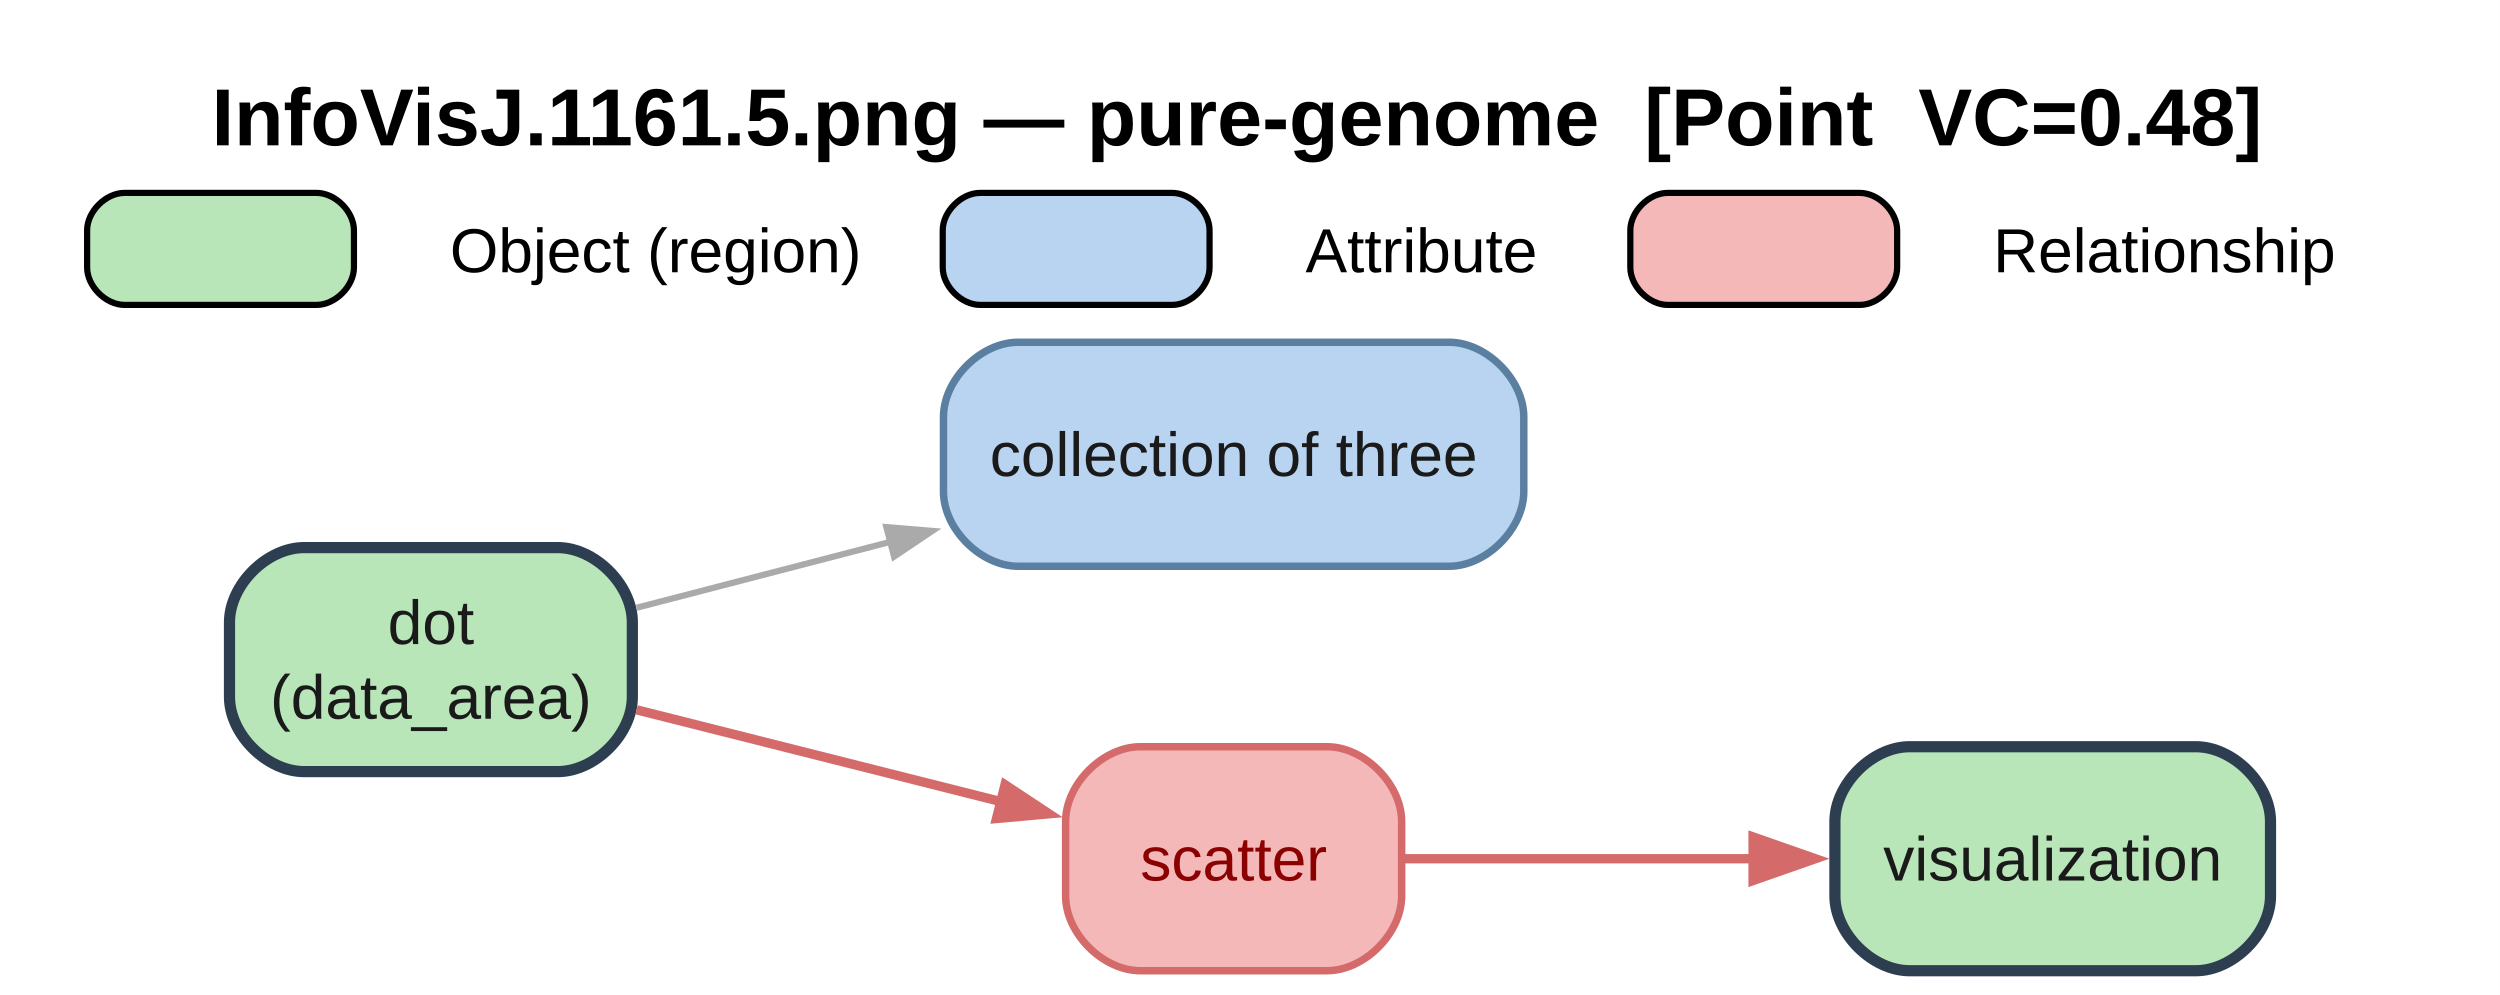
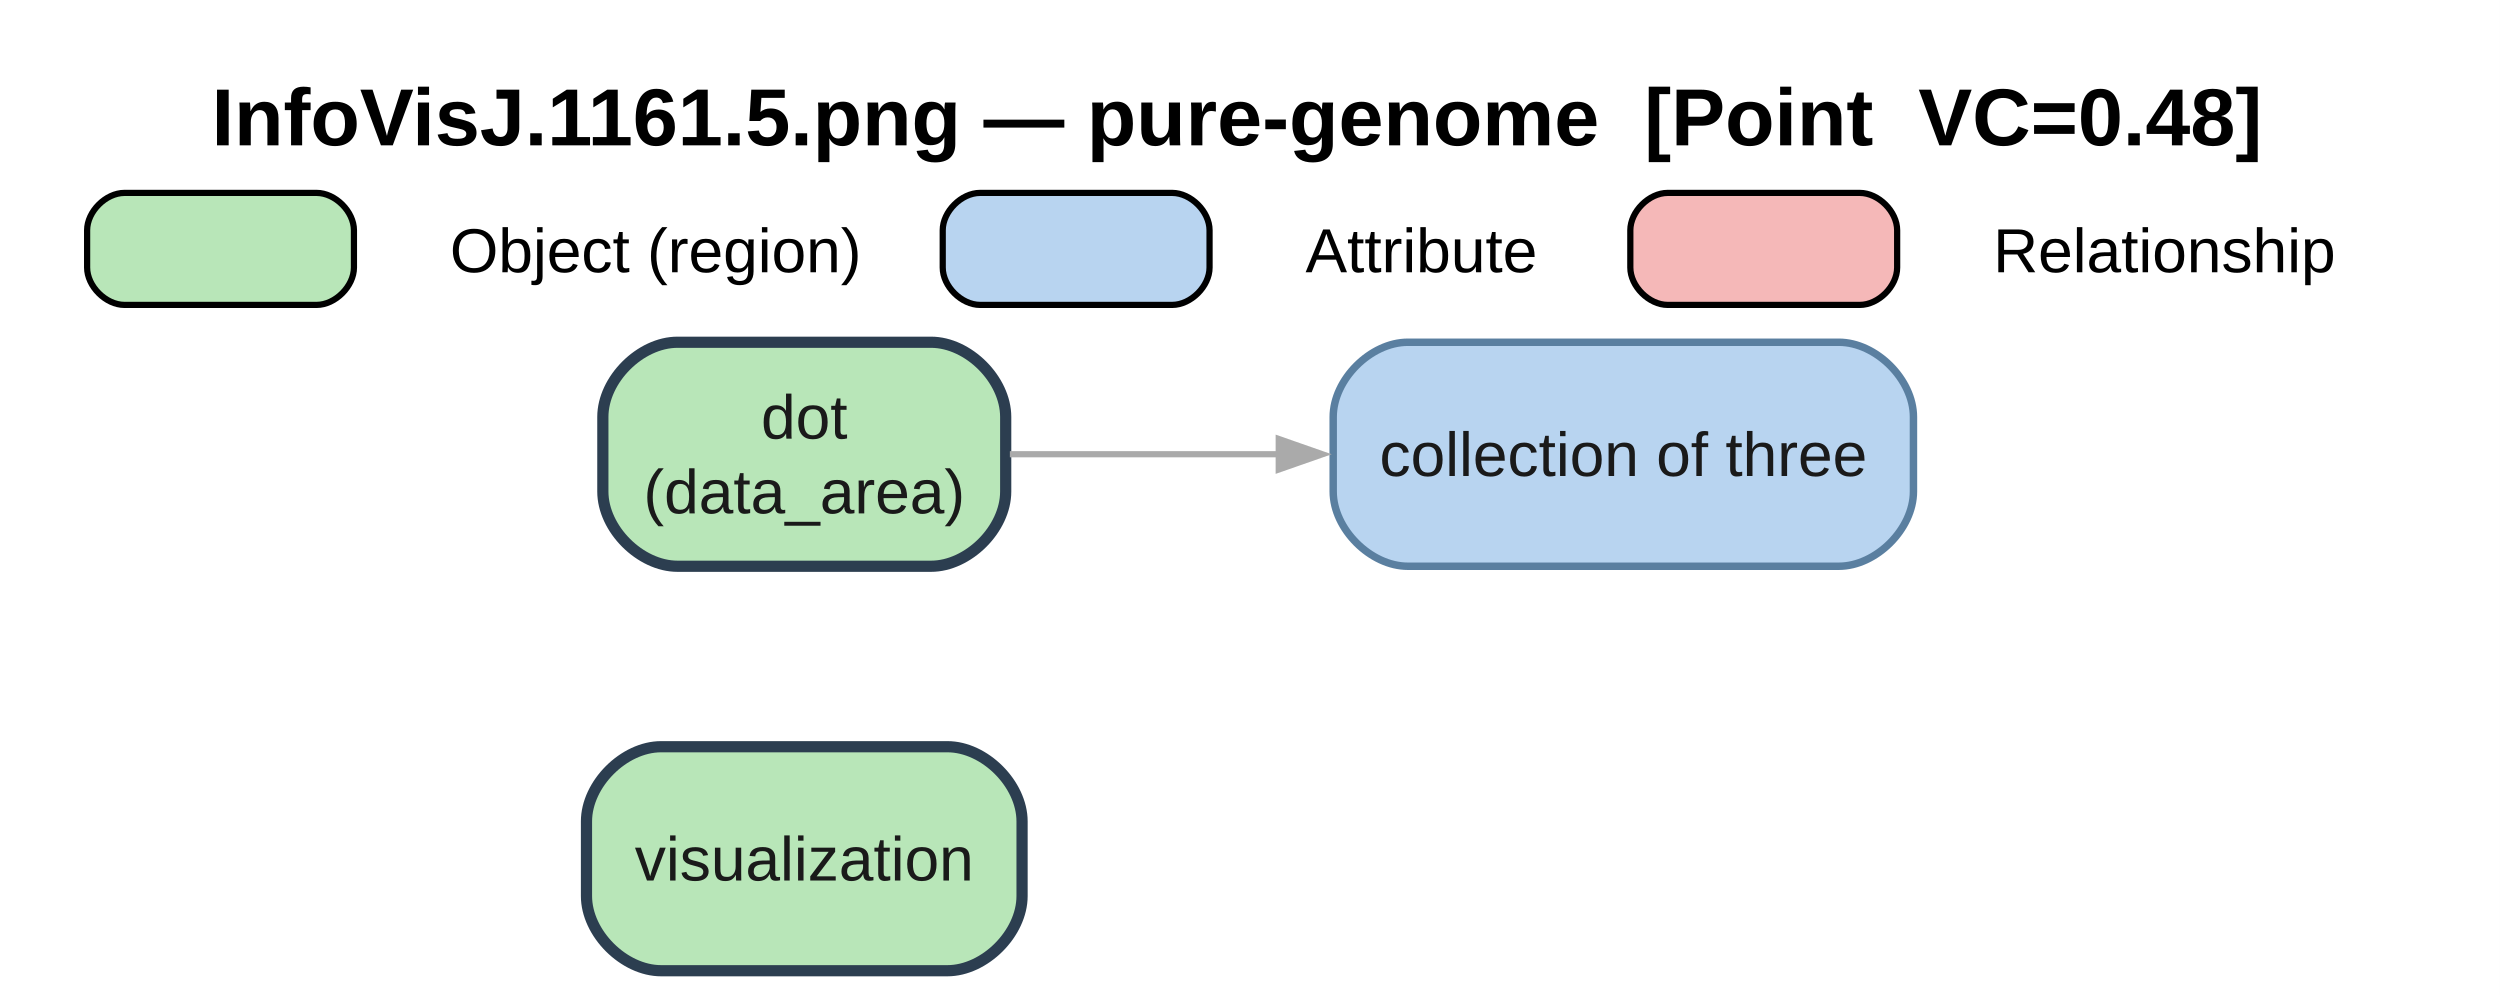
<svg xmlns="http://www.w3.org/2000/svg" width="837pt" height="333pt" viewBox="0.00 0.00 837.00 333.00">
  <g id="graph0" class="graph" transform="scale(2.08333 2.08333) rotate(0) translate(4 156)">
    <polygon fill="white" stroke="none" points="-4,4 -4,-156 397.75,-156 397.75,4 -4,4" />
    <text xml:space="preserve" text-anchor="start" x="12" y="-132.65" font-family="Arial" font-size="10.00">      </text>
    <text xml:space="preserve" text-anchor="start" x="30" y="-132.65" font-family="Arial" font-weight="bold" font-size="13.00">InfoVisJ.1161.5.png — pure-genome  [Point  VC=0.48]</text>
    <text xml:space="preserve" text-anchor="start" x="369.75" y="-132.65" font-family="Arial" font-size="10.00">    </text>
    <path fill="#b8e6b8" stroke="none" d="M16,-107C16,-107 46.88,-107 46.88,-107 49.88,-107 52.88,-110 52.88,-113 52.88,-113 52.88,-119 52.88,-119 52.88,-122 49.88,-125 46.88,-125 46.88,-125 16,-125 16,-125 13,-125 10,-122 10,-119 10,-119 10,-113 10,-113 10,-110 13,-107 16,-107" />
    <path fill="none" stroke="black" d="M16,-107C16,-107 46.88,-107 46.88,-107 49.88,-107 52.88,-110 52.88,-113 52.88,-113 52.88,-119 52.88,-119 52.88,-122 49.88,-125 46.88,-125 46.88,-125 16,-125 16,-125 13,-125 10,-122 10,-119 10,-119 10,-113 10,-113 10,-110 13,-107 16,-107" />
    <text xml:space="preserve" text-anchor="start" x="29.94" y="-112.25" font-family="Arial" font-size="10.00"> </text>
    <text xml:space="preserve" text-anchor="start" x="68.31" y="-112.25" font-family="Arial" font-size="10.00">Object (region)</text>
    <path fill="#b8d4f0" stroke="none" d="M153.5,-107C153.5,-107 184.38,-107 184.38,-107 187.38,-107 190.38,-110 190.38,-113 190.38,-113 190.38,-119 190.38,-119 190.38,-122 187.38,-125 184.38,-125 184.38,-125 153.5,-125 153.5,-125 150.5,-125 147.5,-122 147.5,-119 147.5,-119 147.5,-113 147.5,-113 147.5,-110 150.5,-107 153.5,-107" />
    <path fill="none" stroke="black" d="M153.5,-107C153.5,-107 184.38,-107 184.38,-107 187.38,-107 190.38,-110 190.38,-113 190.38,-113 190.38,-119 190.38,-119 190.38,-122 187.38,-125 184.38,-125 184.38,-125 153.5,-125 153.5,-125 150.5,-125 147.5,-122 147.5,-119 147.5,-119 147.5,-113 147.5,-113 147.5,-110 150.5,-107 153.5,-107" />
    <text xml:space="preserve" text-anchor="start" x="167.44" y="-112.25" font-family="Arial" font-size="10.00"> </text>
    <text xml:space="preserve" text-anchor="start" x="205.81" y="-112.25" font-family="Arial" font-size="10.00">Attribute</text>
    <path fill="#f5b8b8" stroke="none" d="M264,-107C264,-107 294.88,-107 294.88,-107 297.88,-107 300.88,-110 300.88,-113 300.88,-113 300.88,-119 300.88,-119 300.88,-122 297.88,-125 294.88,-125 294.88,-125 264,-125 264,-125 261,-125 258,-122 258,-119 258,-119 258,-113 258,-113 258,-110 261,-107 264,-107" />
    <path fill="none" stroke="black" d="M264,-107C264,-107 294.88,-107 294.88,-107 297.88,-107 300.88,-110 300.88,-113 300.88,-113 300.88,-119 300.88,-119 300.88,-122 297.88,-125 294.88,-125 294.88,-125 264,-125 264,-125 261,-125 258,-122 258,-119 258,-119 258,-113 258,-113 258,-110 261,-107 264,-107" />
    <text xml:space="preserve" text-anchor="start" x="277.94" y="-112.25" font-family="Arial" font-size="10.00"> </text>
    <text xml:space="preserve" text-anchor="start" x="316.31" y="-112.25" font-family="Arial" font-size="10.00">Relationship</text>
    <g id="node1" class="node">
-       <path fill="#b8e6b8" stroke="#2c3e50" stroke-width="1.8" d="M348.88,-36C348.88,-36 302.88,-36 302.88,-36 296.88,-36 290.88,-30 290.88,-24 290.88,-24 290.88,-12 290.88,-12 290.88,-6 296.88,0 302.88,0 302.88,0 348.88,0 348.88,0 354.88,0 360.88,-6 360.88,-12 360.88,-12 360.88,-24 360.88,-24 360.88,-30 354.88,-36 348.88,-36" />
-       <text xml:space="preserve" text-anchor="middle" x="325.88" y="-14.5" font-family="Arial" font-size="10.00" fill="#1a1a1a">visualization</text>
+       <path fill="#b8e6b8" stroke="#2c3e50" stroke-width="1.8" d="M148.25,-36C148.25,-36 102.25,-36 102.25,-36 96.25,-36 90.25,-30 90.25,-24 90.25,-24 90.25,-12 90.25,-12 90.25,-6 96.25,0 102.25,0 102.25,0 148.25,0 148.25,0 154.25,0 160.25,-6 160.25,-12 160.25,-12 160.25,-24 160.25,-24 160.25,-30 154.25,-36 148.25,-36" />
+       <text xml:space="preserve" text-anchor="middle" x="125.25" y="-14.5" font-family="Arial" font-size="10.00" fill="#1a1a1a">visualization</text>
    </g>
    <g id="node2" class="node">
-       <path fill="#b8e6b8" stroke="#2c3e50" stroke-width="1.8" d="M85.62,-68C85.62,-68 44.88,-68 44.88,-68 38.88,-68 32.88,-62 32.88,-56 32.88,-56 32.88,-44 32.88,-44 32.88,-38 38.88,-32 44.88,-32 44.88,-32 85.62,-32 85.62,-32 91.62,-32 97.62,-38 97.62,-44 97.62,-44 97.62,-56 97.62,-56 97.62,-62 91.62,-68 85.62,-68" />
-       <text xml:space="preserve" text-anchor="middle" x="65.25" y="-52.5" font-family="Arial" font-size="10.00" fill="#1a1a1a">dot</text>
-       <text xml:space="preserve" text-anchor="middle" x="65.25" y="-40.5" font-family="Arial" font-size="10.00" fill="#1a1a1a">(data_area)</text>
+       <path fill="#b8e6b8" stroke="#2c3e50" stroke-width="1.8" d="M145.62,-101C145.62,-101 104.88,-101 104.88,-101 98.88,-101 92.88,-95 92.88,-89 92.88,-89 92.88,-77 92.88,-77 92.88,-71 98.88,-65 104.88,-65 104.88,-65 145.62,-65 145.62,-65 151.62,-65 157.62,-71 157.62,-77 157.62,-77 157.62,-89 157.62,-89 157.62,-95 151.62,-101 145.62,-101" />
+       <text xml:space="preserve" text-anchor="middle" x="125.25" y="-85.5" font-family="Arial" font-size="10.00" fill="#1a1a1a">dot</text>
+       <text xml:space="preserve" text-anchor="middle" x="125.25" y="-73.5" font-family="Arial" font-size="10.00" fill="#1a1a1a">(data_area)</text>
    </g>
    <g id="node3" class="node">
-       <path fill="#b8d4f0" stroke="#5a7fa0" stroke-width="1.2" d="M228.88,-101C228.88,-101 159.62,-101 159.62,-101 153.62,-101 147.62,-95 147.62,-89 147.62,-89 147.62,-77 147.62,-77 147.62,-71 153.62,-65 159.62,-65 159.62,-65 228.88,-65 228.88,-65 234.88,-65 240.88,-71 240.88,-77 240.88,-77 240.88,-89 240.88,-89 240.88,-95 234.88,-101 228.88,-101" />
-       <text xml:space="preserve" text-anchor="middle" x="194.25" y="-79.5" font-family="Arial" font-size="10.00" fill="#1a1a1a">collection of three</text>
+       <path fill="#b8d4f0" stroke="#5a7fa0" stroke-width="1.2" d="M291.5,-101C291.5,-101 222.25,-101 222.25,-101 216.25,-101 210.25,-95 210.25,-89 210.25,-89 210.25,-77 210.25,-77 210.25,-71 216.25,-65 222.25,-65 222.25,-65 291.5,-65 291.5,-65 297.5,-65 303.5,-71 303.5,-77 303.5,-77 303.5,-89 303.5,-89 303.5,-95 297.5,-101 291.5,-101" />
+       <text xml:space="preserve" text-anchor="middle" x="256.88" y="-79.5" font-family="Arial" font-size="10.00" fill="#1a1a1a">collection of three</text>
    </g>
    <g id="edge1" class="edge">
-       <path fill="none" stroke="#aaaaaa" d="M98.3,-58.33C110.71,-61.55 125.26,-65.33 139.19,-68.95" />
-       <polygon fill="#aaaaaa" stroke="#aaaaaa" points="138.44,-71.29 145.83,-70.68 139.68,-66.55 138.44,-71.29" />
-     </g>
-     <g id="node4" class="node">
-       <path fill="#f5b8b8" stroke="#d46a6a" stroke-width="1.2" d="M209.25,-36C209.25,-36 179.25,-36 179.25,-36 173.25,-36 167.25,-30 167.25,-24 167.25,-24 167.25,-12 167.25,-12 167.25,-6 173.25,0 179.25,0 179.25,0 209.25,0 209.25,0 215.25,0 221.25,-6 221.25,-12 221.25,-12 221.25,-24 221.25,-24 221.25,-30 215.25,-36 209.25,-36" />
-       <text xml:space="preserve" text-anchor="middle" x="194.25" y="-14.5" font-family="Arial" font-size="10.00" fill="#8b0000">scatter</text>
-     </g>
-     <g id="edge2" class="edge">
-       <path fill="none" stroke="#d46a6a" stroke-width="1.5" d="M98.3,-41.93C116.15,-37.43 138.45,-31.81 156.95,-27.15" />
-       <polygon fill="#d46a6a" stroke="#d46a6a" stroke-width="1.5" points="157.51,-29.89 164.58,-25.22 156.14,-24.46 157.51,-29.89" />
-     </g>
-     <g id="edge3" class="edge">
-       <path fill="none" stroke="#d46a6a" stroke-width="1.5" d="M221.79,-18C237.96,-18 259.07,-18 277.97,-18" />
-       <polygon fill="#d46a6a" stroke="#d46a6a" stroke-width="1.5" points="277.73,-21.5 287.73,-18 277.73,-14.5 277.73,-21.5" />
+       <path fill="none" stroke="#aaaaaa" d="M158.29,-83C171.45,-83 187.05,-83 201.88,-83" />
+       <polygon fill="#aaaaaa" stroke="#aaaaaa" points="201.5,-85.45 208.5,-83 201.5,-80.55 201.5,-85.45" />
    </g>
  </g>
</svg>
